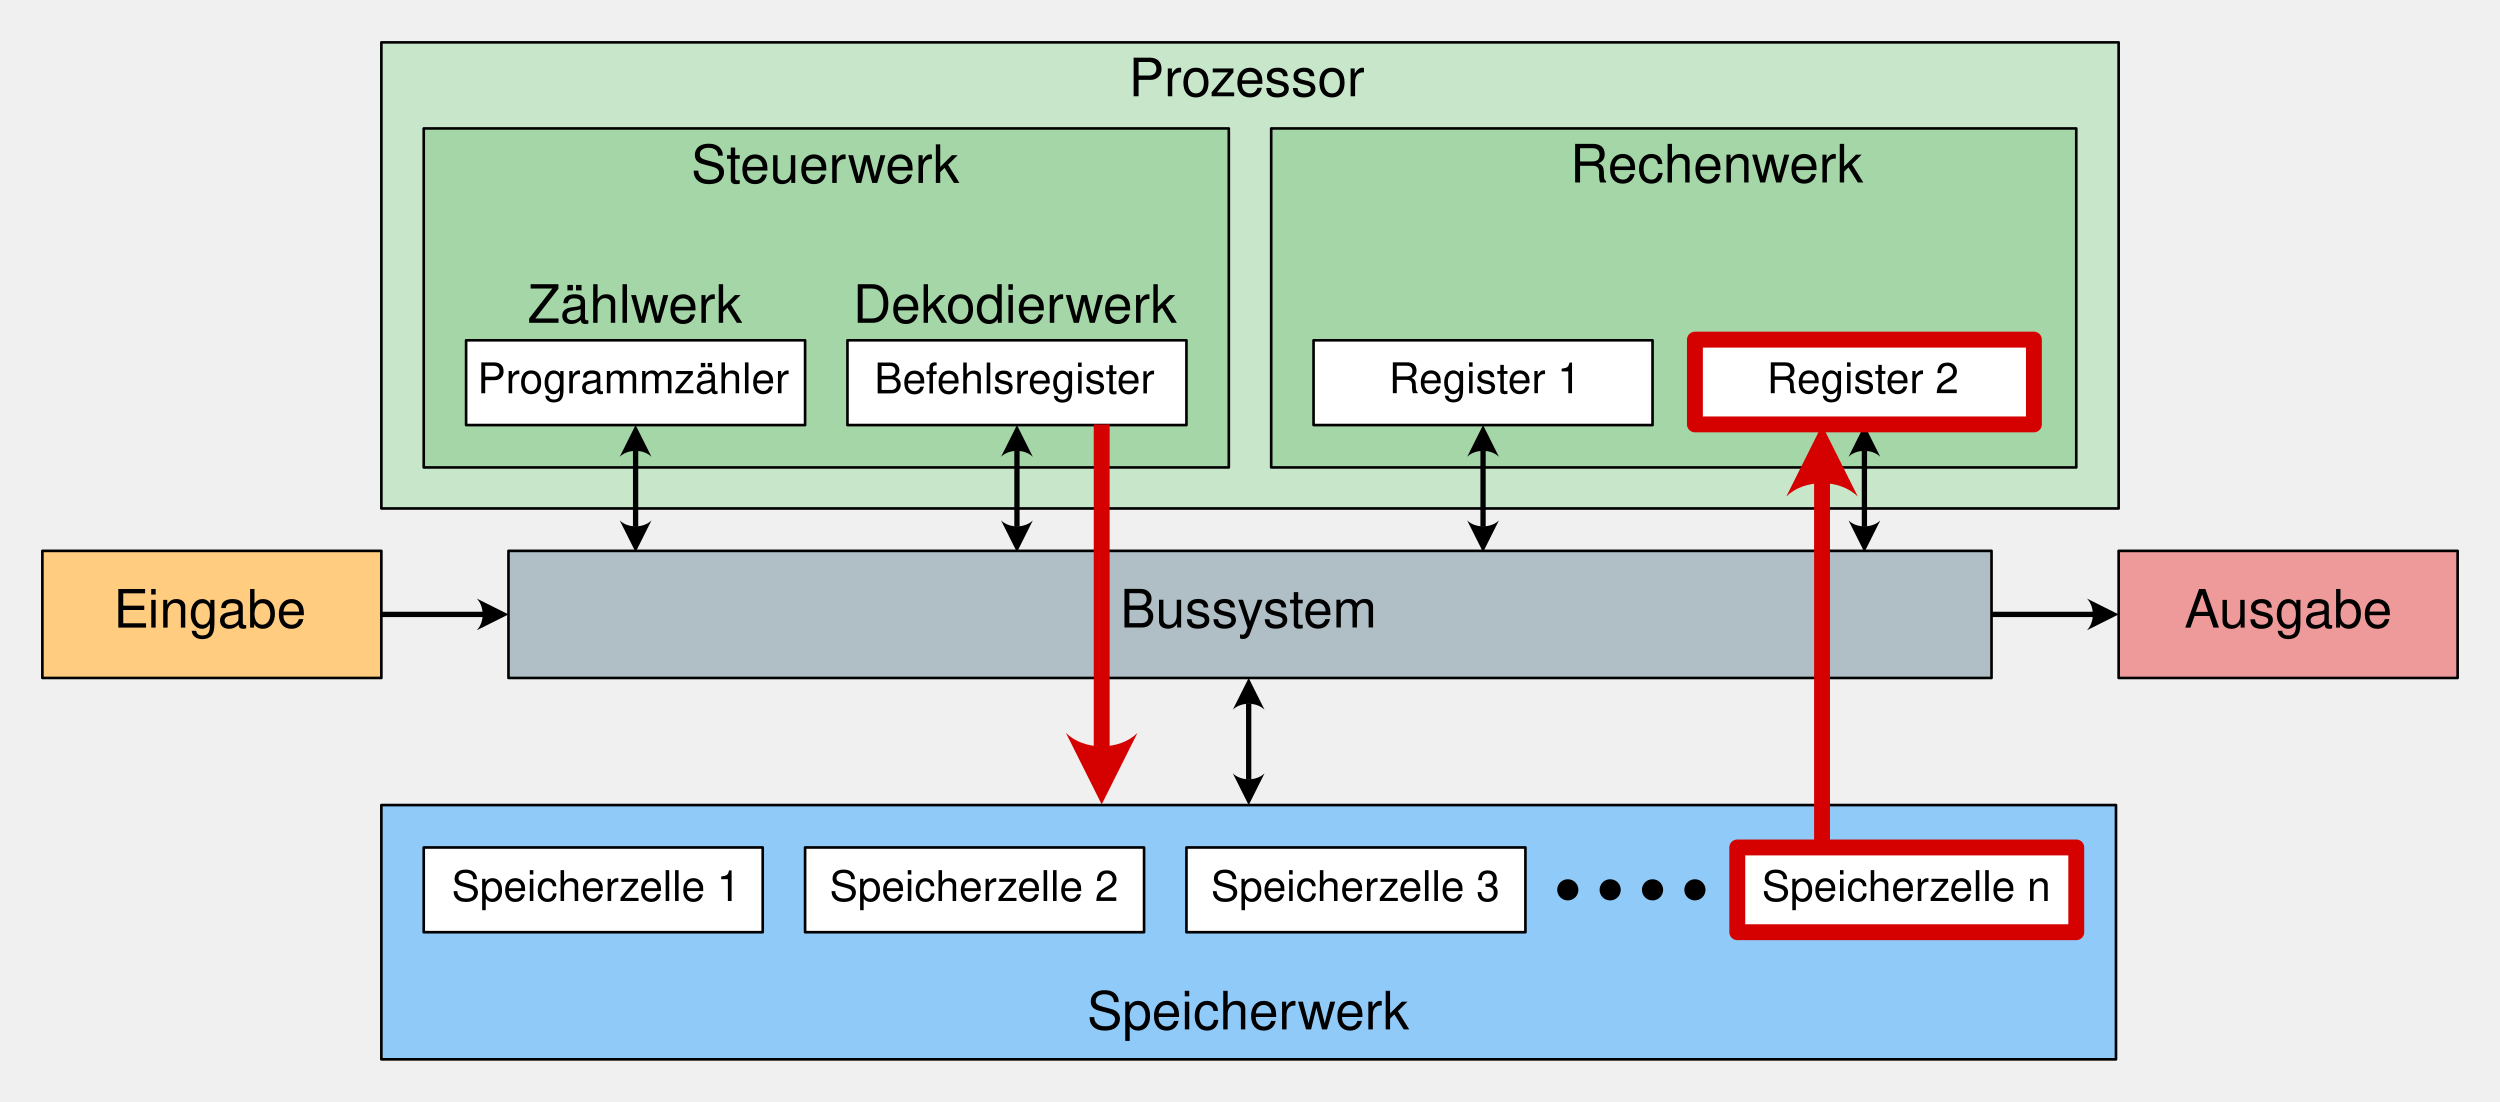
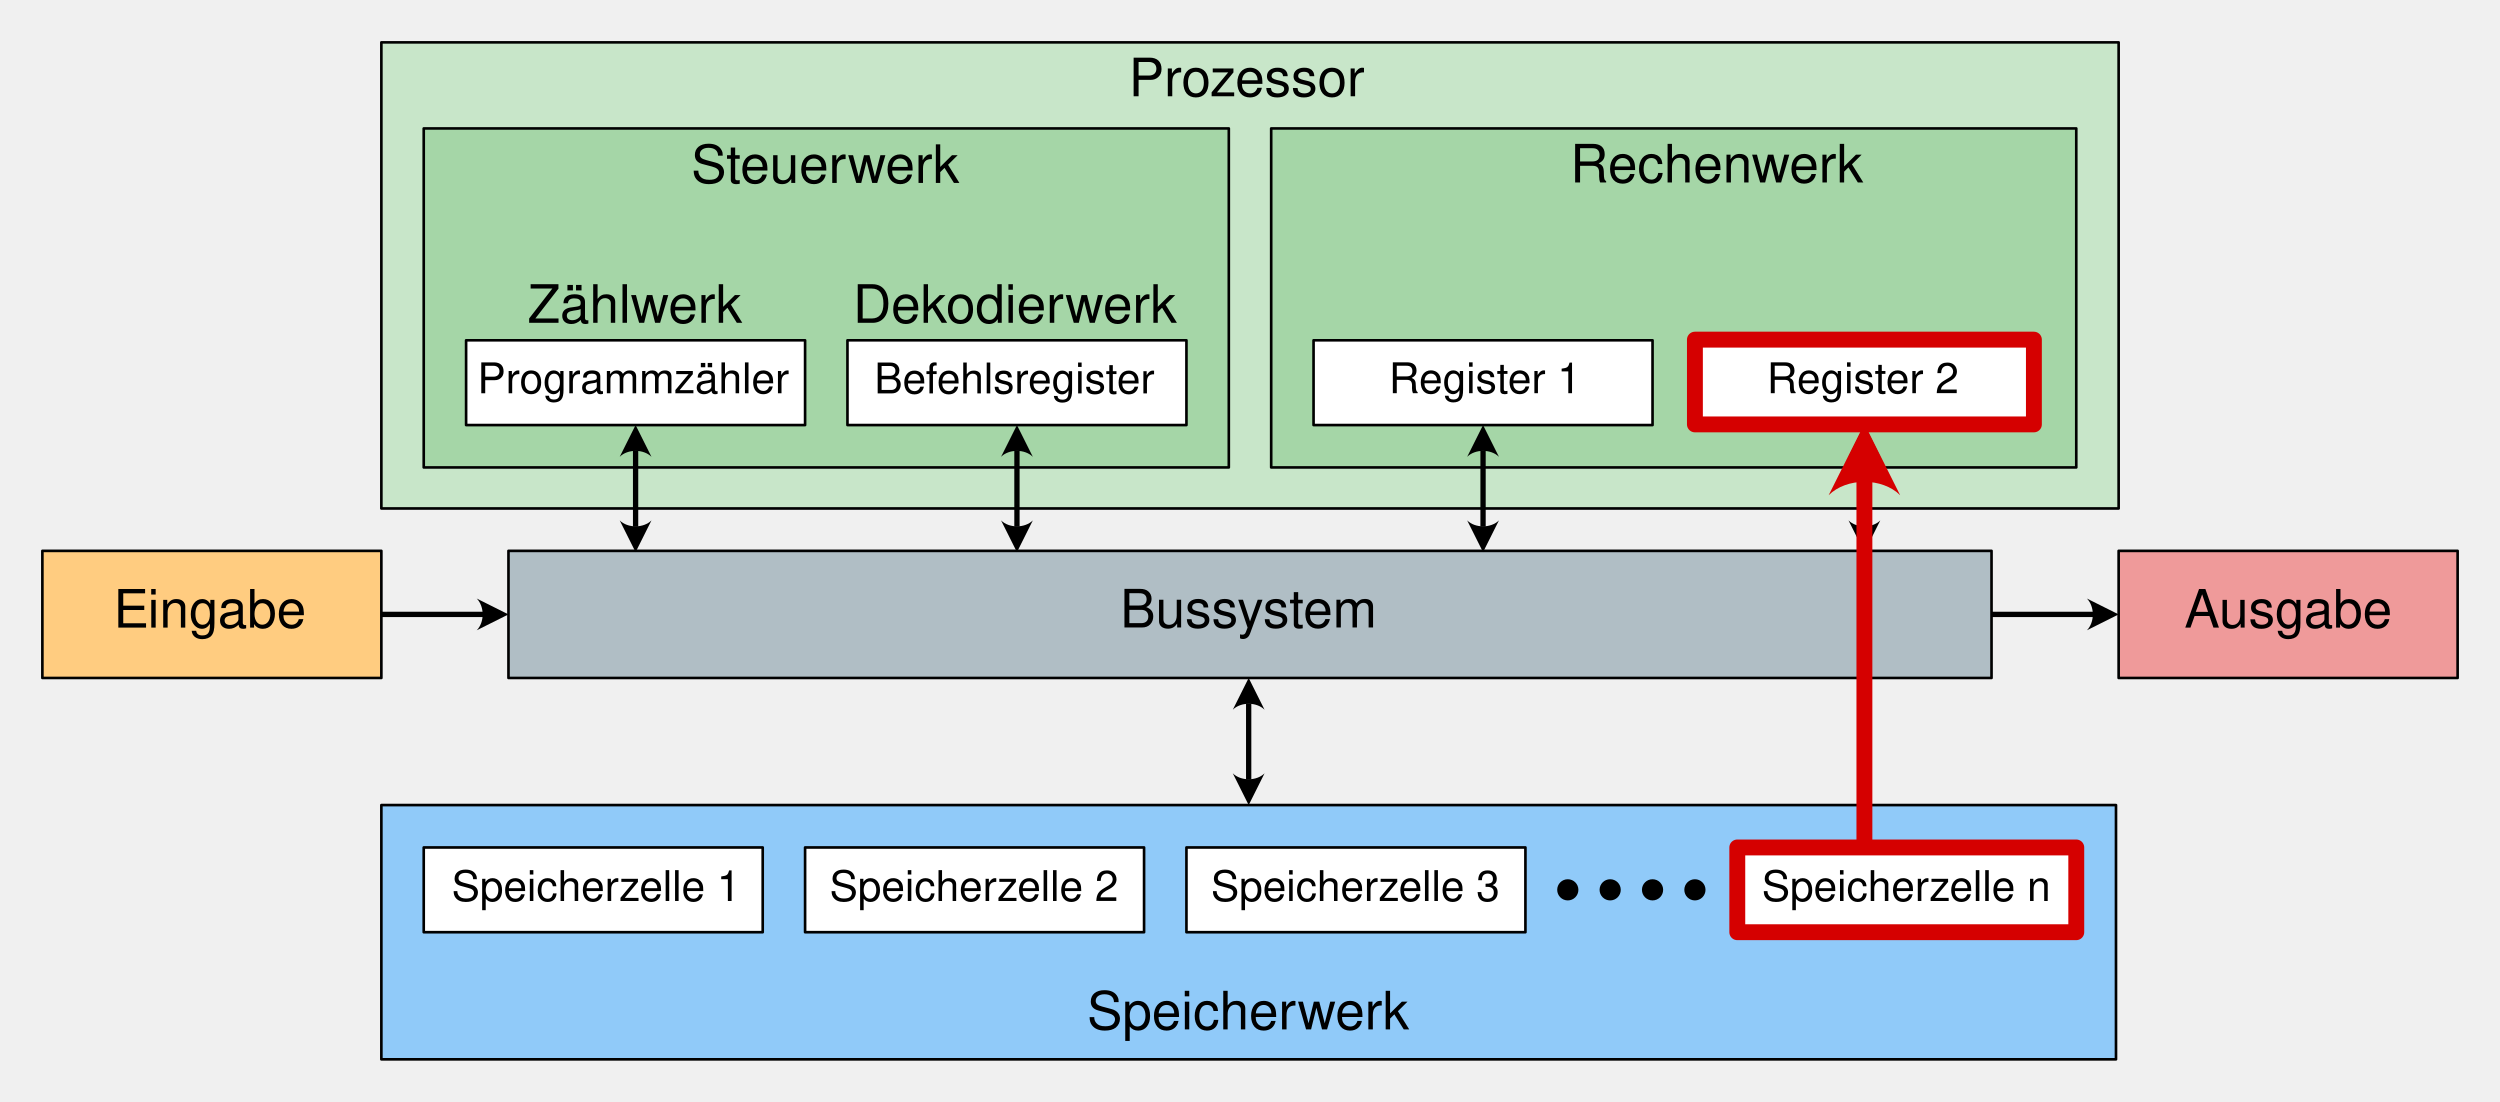
<svg xmlns="http://www.w3.org/2000/svg" width="944px" height="416px" version="1.1" xml:space="preserve" style="fill-rule:evenodd;clip-rule:evenodd;stroke-linecap:round;stroke-linejoin:round;stroke-miterlimit:1.5;">
  <g id="Ausgabe">
    <rect x="800" y="208" width="128" height="48" style="fill:rgb(239,154,154);stroke:black;stroke-width:1px;" />
    <text x="824.811px" y="236.985px" style="font-family:'Helvetica';font-size:20px;">Ausgabe</text>
  </g>
  <g id="Speicherwerk">
    <rect x="144" y="304" width="655" height="96" style="fill:rgb(144,202,249);stroke:black;stroke-width:1px;" />
    <text x="410.475px" y="388.707px" style="font-family:'Helvetica';font-size:20px;">Speicherwerk</text>
    <g id="Speicherzelle-n">
      <rect x="656" y="320" width="128" height="32" style="fill:white;stroke:black;stroke-width:1px;" />
      <text x="665.246px" y="340.215px" style="font-family:'Helvetica';font-size:16px;">Speicherzelle n</text>
    </g>
    <circle cx="592" cy="336" r="4" />
    <circle cx="608" cy="336" r="4" />
    <circle cx="624" cy="336" r="4" />
    <circle cx="640" cy="336" r="4" />
    <g id="Speicherzelle-3">
      <rect x="448" y="320" width="128" height="32" style="fill:white;stroke:black;stroke-width:1px;" />
      <text x="457.246px" y="340.215px" style="font-family:'Helvetica';font-size:16px;">Speicherzelle 3</text>
    </g>
    <g id="Speicherzelle-2">
      <rect x="304" y="320" width="128" height="32" style="fill:white;stroke:black;stroke-width:1px;" />
      <text x="313.246px" y="340.215px" style="font-family:'Helvetica';font-size:16px;">Speicherzelle 2</text>
    </g>
    <g id="Speicherzelle-1">
      <rect x="160" y="320" width="128" height="32" style="fill:white;stroke:black;stroke-width:1px;" />
      <text x="170.531px" y="340.215px" style="font-family:'Helvetica';font-size:16px;">Speicherzelle 1</text>
    </g>
  </g>
  <g id="Prozessor">
    <rect x="144" y="16" width="656" height="176" style="fill:rgb(200,230,201);stroke:black;stroke-width:1px;" />
    <text x="426.248px" y="36.346px" style="font-family:'Helvetica';font-size:20px;">Prozessor</text>
    <g id="Rechenwerk">
      <rect x="480" y="48.5" width="304" height="128" style="fill:rgb(165,214,167);stroke:black;stroke-width:1px;" />
      <text x="592.916px" y="68.895px" style="font-family:'Helvetica';font-size:20px;">Rechenwerk</text>
      <g id="Register-2">
        <rect x="640" y="128.5" width="128" height="32" style="fill:white;stroke:black;stroke-width:1px;" />
        <text x="667.168px" y="148.469px" style="font-family:'Helvetica';font-size:16px;">Register 2</text>
      </g>
      <g id="Register-1">
        <rect x="496" y="128.5" width="128" height="32" style="fill:white;stroke:black;stroke-width:1px;" />
        <text x="524.453px" y="148.469px" style="font-family:'Helvetica';font-size:16px;">Register 1</text>
      </g>
    </g>
    <g id="Steuerwerk">
      <rect x="160" y="48.5" width="304" height="128" style="fill:rgb(165,214,167);stroke:black;stroke-width:1px;" />
      <text x="260.98px" y="69.08px" style="font-family:'Helvetica';font-size:20px;">Steuerwerk</text>
      <g id="Befehlsregister">
        <rect x="320" y="128.5" width="128" height="32" style="fill:white;stroke:black;stroke-width:1px;" />
        <text x="330.145px" y="148.551px" style="font-family:'Helvetica';font-size:16px;">Befehlsregister</text>
      </g>
      <text x="322.101px" y="121.895px" style="font-family:'Helvetica';font-size:20px;">Dekodierwerk</text>
      <g id="Programmzähler">
        <rect x="176" y="128.5" width="128" height="32" style="fill:white;stroke:black;stroke-width:1px;" />
        <text x="180.281px" y="148.488px" style="font-family:'Helvetica';font-size:16px;">Programmzähler</text>
      </g>
      <text x="199.243px" y="121.895px" style="font-family:'Helvetica';font-size:20px;">Zählwerk</text>
    </g>
  </g>
  <g id="Systembus">
    <rect x="192" y="208" width="560" height="48" style="fill:rgb(176,190,197);stroke:black;stroke-width:1px;" />
    <text x="423.011px" y="236.937px" style="font-family:'Helvetica';font-size:20px;">Bussystem</text>
  </g>
  <g id="Eingabe">
    <rect x="16" y="208" width="128" height="48" style="fill:rgb(255,204,128);stroke:black;stroke-width:1px;" />
    <text x="42.881px" y="236.985px" style="font-family:'Helvetica';font-size:20px;">Eingabe</text>
  </g>
  <path d="M180,226L192,232L180,238C183,235 183,229 180,226Z" />
  <path d="M144,232L182.4,232" style="fill:none;stroke:black;stroke-width:2px;stroke-linecap:butt;" />
  <path d="M234,196.5L240,208.5L246,196.5C243,199.5 237,199.5 234,196.5Z" />
  <path d="M234,172.5L240,160.5L246,172.5C243,169.5 237,169.5 234,172.5Z" />
  <path d="M240,198.9L240,170.1" style="fill:none;stroke:black;stroke-width:2px;stroke-linecap:butt;" />
  <path d="M788,226L800,232L788,238C791,235 791,229 788,226Z" />
  <path d="M752,232L790.4,232" style="fill:none;stroke:black;stroke-width:2px;stroke-linecap:butt;" />
  <path d="M566,172.5L560,160.5L554,172.5C557,169.5 563,169.5 566,172.5Z" />
  <path d="M566,196.5L560,208.5L554,196.5C557,199.5 563,199.5 566,196.5Z" />
  <path d="M560,170.1L560,198.9" style="fill:none;stroke:black;stroke-width:2px;stroke-linecap:butt;" />
  <path d="M710,172.5L704,160.5L698,172.5C701,169.5 707,169.5 710,172.5Z" />
  <path d="M710,196.5L704,208.5L698,196.5C701,199.5 707,199.5 710,196.5Z" />
  <path d="M704,170.1L704,198.9" style="fill:none;stroke:black;stroke-width:2px;stroke-linecap:butt;" />
  <path d="M390,172.5L384,160.5L378,172.5C381,169.5 387,169.5 390,172.5Z" />
  <path d="M390,196.5L384,208.5L378,196.5C381,199.5 387,199.5 390,196.5Z" />
  <path d="M384,170.1L384,198.9" style="fill:none;stroke:black;stroke-width:2px;stroke-linecap:butt;" />
  <path d="M477.5,268L471.5,256L465.5,268C468.5,265 474.5,265 477.5,268Z" />
  <path d="M477.5,292L471.5,304L465.5,292C468.5,295 474.5,295 477.5,292Z" />
  <path d="M471.5,265.6L471.5,294.4" style="fill:none;stroke:black;stroke-width:2px;stroke-linecap:butt;" />
  <g id="Load">
    <rect x="640" y="128.25" width="128" height="32" style="fill:none;stroke:rgb(213,0,0);stroke-width:6px;stroke-linecap:butt;" />
    <rect x="656" y="320" width="128" height="32" style="fill:none;stroke:rgb(213,0,0);stroke-width:6px;stroke-linecap:butt;" />
-     <path d="M674.5,187.5L688,160.5L701.5,187.5C694.75,180.75 681.25,180.75 674.5,187.5Z" style="fill:rgb(213,0,0);" />
-     <path d="M688,320L688,182.1" style="fill:none;stroke:rgb(213,0,0);stroke-width:6px;stroke-linecap:butt;" />
-     <path d="M429.5,276.75L416,303.75L402.5,276.75C409.25,283.5 422.75,283.5 429.5,276.75Z" style="fill:rgb(213,0,0);" />
-     <path d="M416,160.25L416,282.15" style="fill:none;stroke:rgb(213,0,0);stroke-width:6px;stroke-linecap:butt;" />
+     <path d="M690.5,187L704,160L717.5,187C710.75,180.25 697.25,180.25 690.5,187Z" style="fill:rgb(213,0,0);" />
+     <path d="M704,319.5L704,181.6" style="fill:none;stroke:rgb(213,0,0);stroke-width:6px;stroke-linecap:butt;" />
  </g>
</svg>
